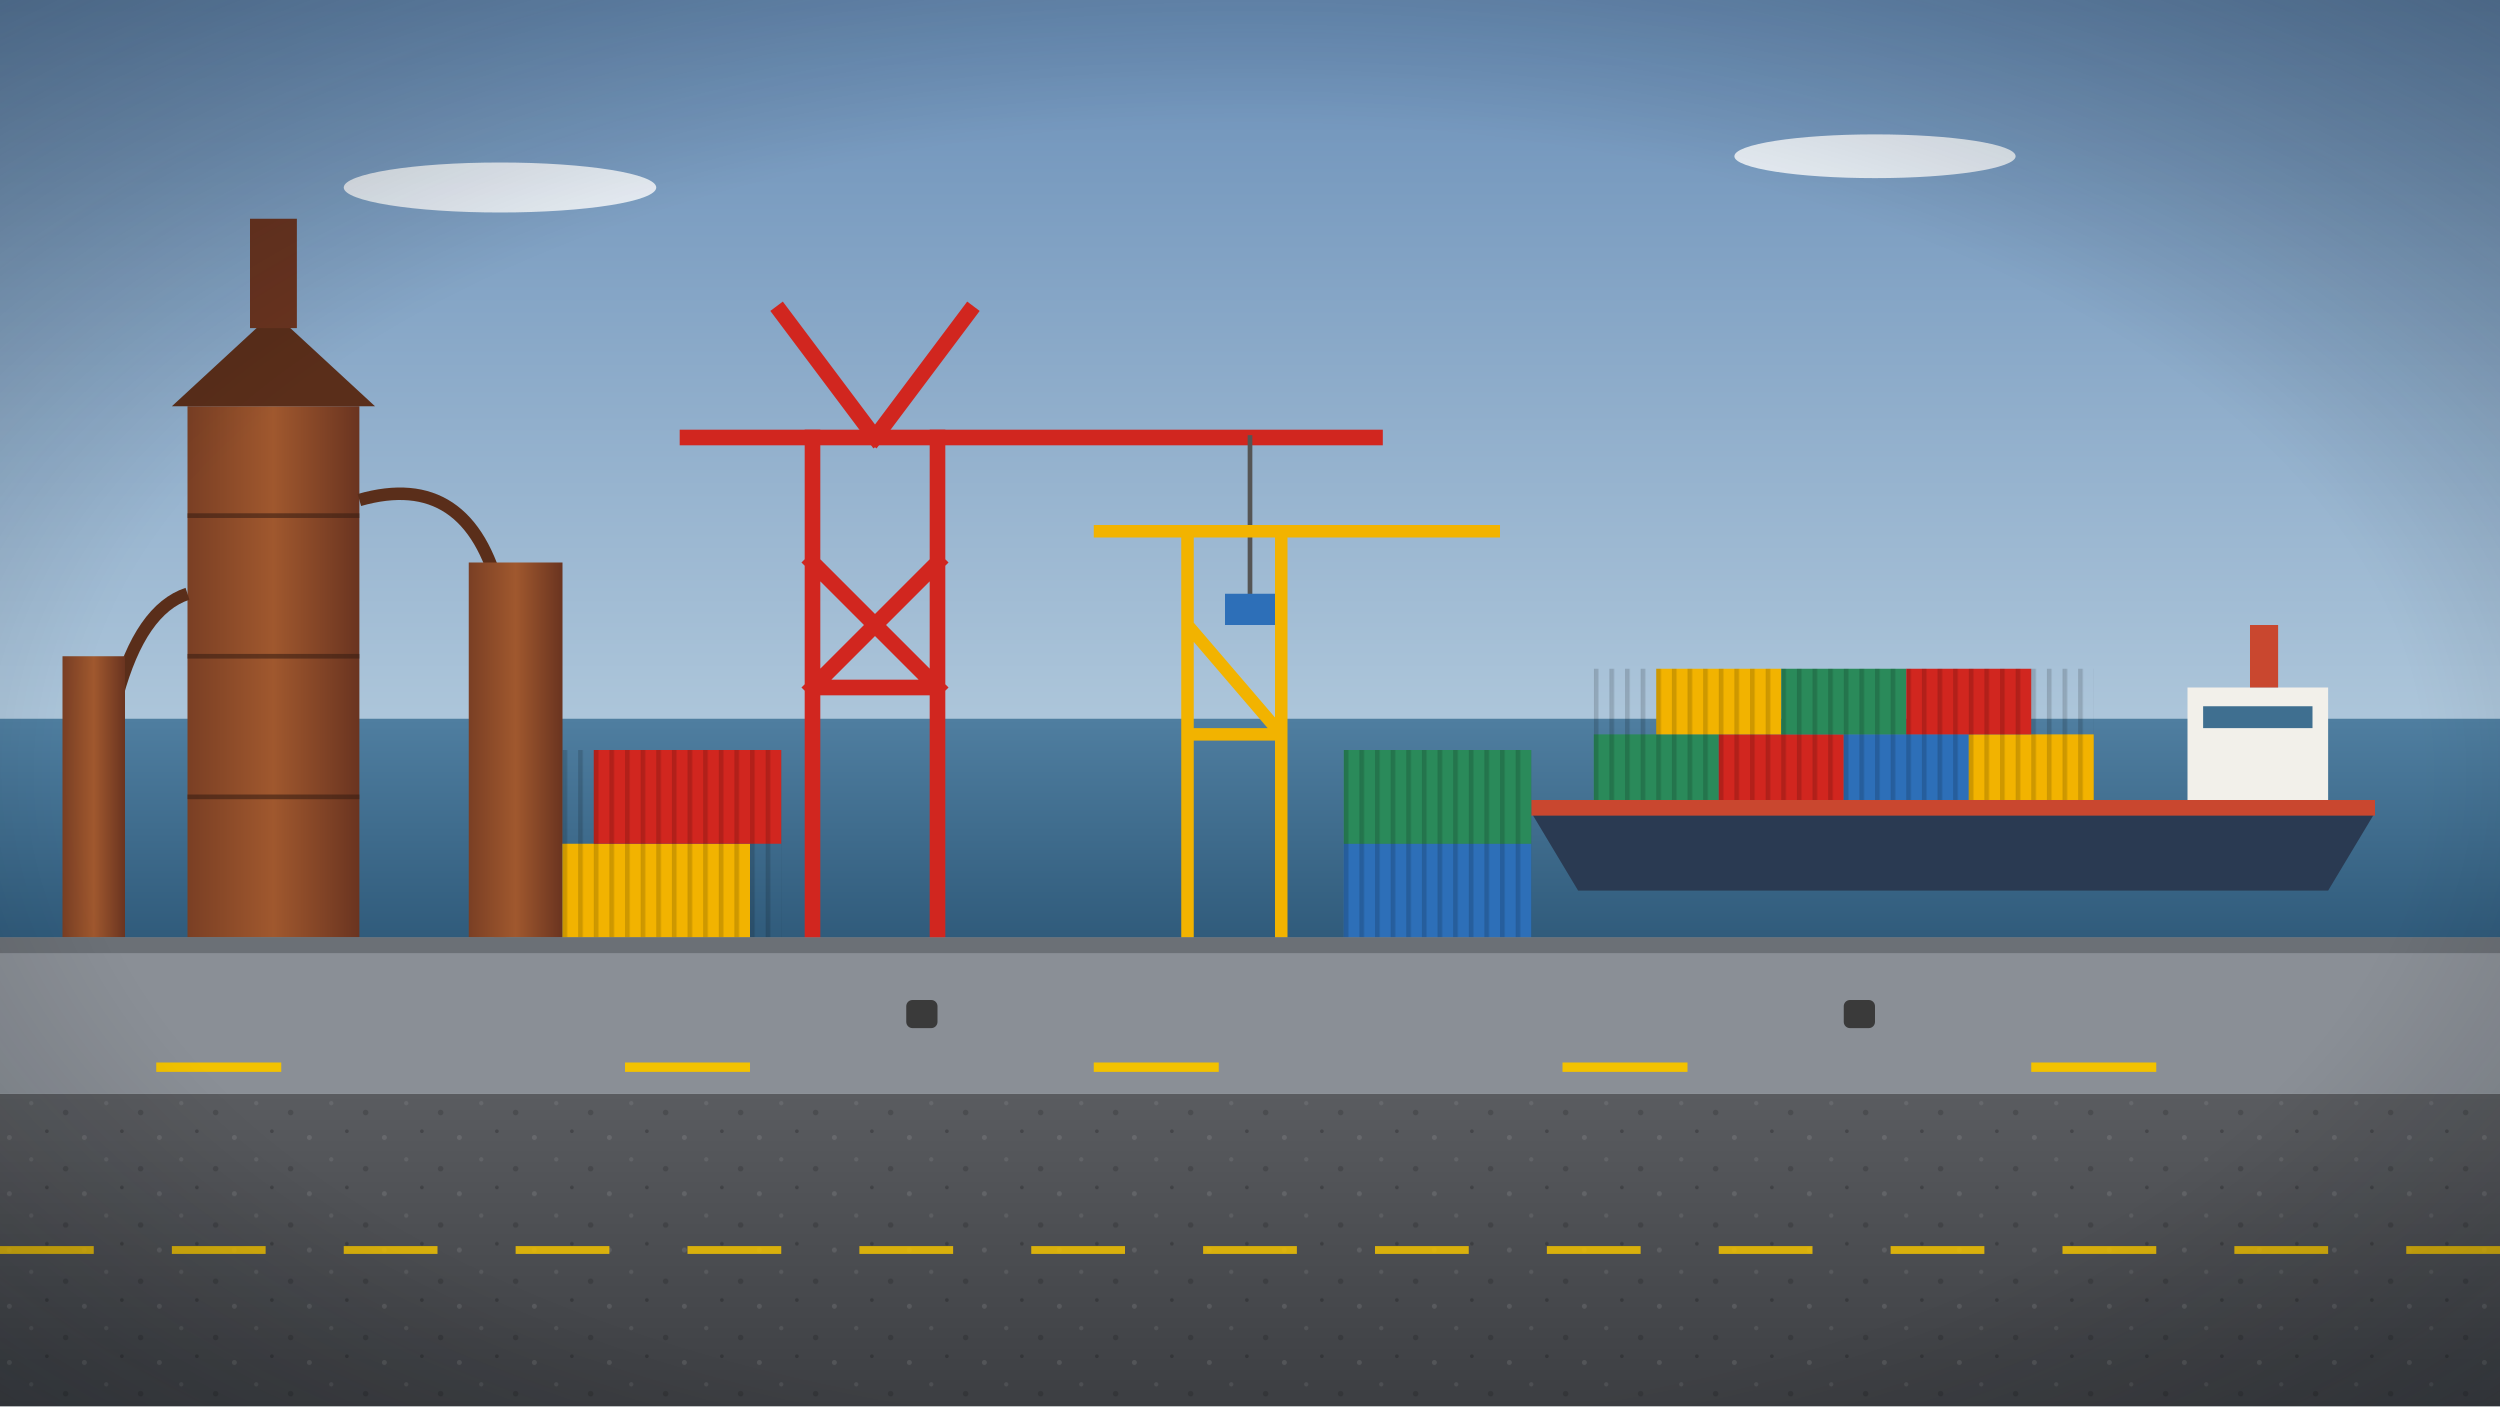
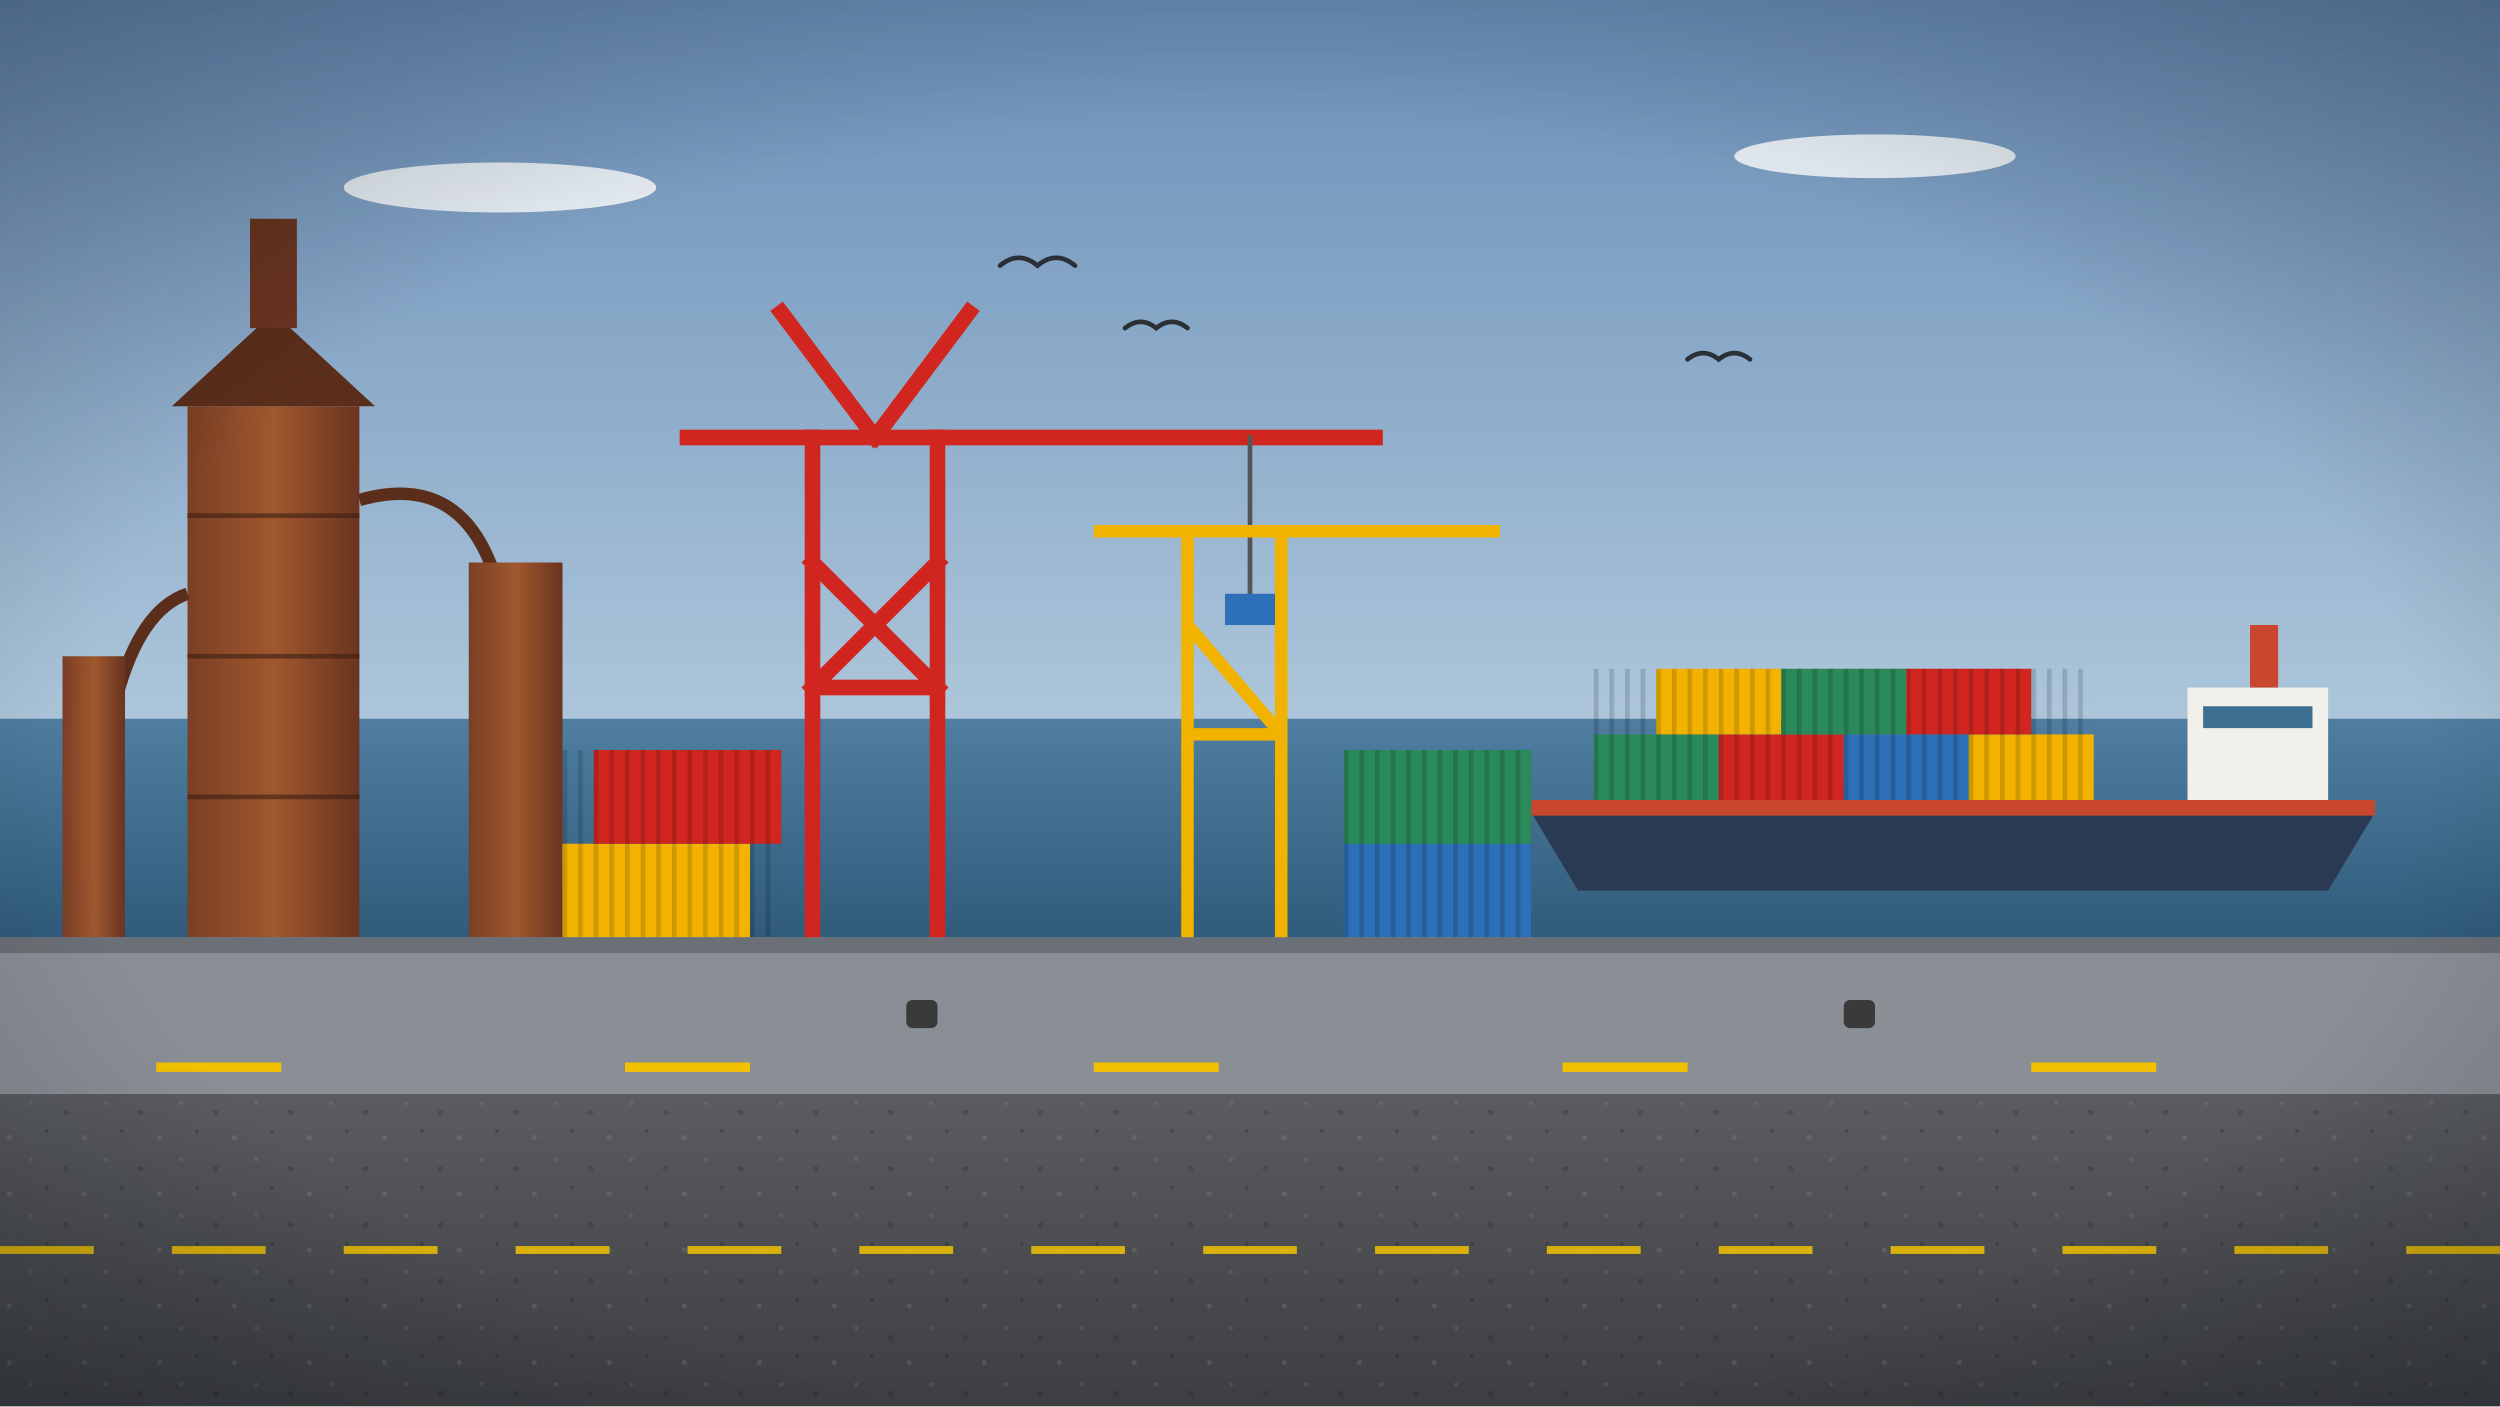
<svg xmlns="http://www.w3.org/2000/svg" viewBox="0 0 1600 900" preserveAspectRatio="xMidYMax slice">
  <defs>
    <linearGradient id="sky" x1="0" y1="0" x2="0" y2="1">
      <stop offset="0" stop-color="#6a8fb8" />
      <stop offset="0.6" stop-color="#b8cfe0" />
      <stop offset="0.85" stop-color="#ecf2f6" />
    </linearGradient>
    <linearGradient id="mar" x1="0" y1="0" x2="0" y2="1">
      <stop offset="0" stop-color="#4f7ea0" />
      <stop offset="1" stop-color="#2f5a7a" />
    </linearGradient>
    <linearGradient id="rovell" x1="0" y1="0" x2="1" y2="0">
      <stop offset="0" stop-color="#7a3f24" />
      <stop offset="0.5" stop-color="#a0582e" />
      <stop offset="1" stop-color="#6a3420" />
    </linearGradient>
    <linearGradient id="asfalt" x1="0" y1="0" x2="0" y2="1">
      <stop offset="0" stop-color="#5a5c60" />
      <stop offset="1" stop-color="#3c3e42" />
    </linearGradient>
    <pattern id="gra" width="48" height="36" patternUnits="userSpaceOnUse">
      <circle cx="6" cy="8" r="1.6" fill="#fff" opacity="0.1" />
      <circle cx="30" cy="4" r="1.2" fill="#000" opacity="0.2" />
      <circle cx="20" cy="22" r="1.4" fill="#fff" opacity="0.08" />
      <circle cx="42" cy="28" r="1.8" fill="#000" opacity="0.15" />
    </pattern>
    <pattern id="ondulat" width="10" height="40" patternUnits="userSpaceOnUse">
      <rect width="10" height="40" fill="#000" opacity="0" />
      <rect width="3" height="40" fill="#000" opacity="0.15" />
    </pattern>
    <radialGradient id="vinyeta" cx="0.5" cy="0.55" r="0.75">
      <stop offset="0.62" stop-color="#000" stop-opacity="0" />
      <stop offset="1" stop-color="#101a24" stop-opacity="0.35" />
    </radialGradient>
  </defs>
  <rect width="1600" height="900" fill="url(#sky)" />
  <g fill="#fff" opacity="0.8">
    <ellipse cx="320" cy="120" rx="100" ry="16" />
    <ellipse cx="1200" cy="100" rx="90" ry="14" />
  </g>
  <rect y="460" width="1600" height="145" fill="url(#mar)" />
  <g>
    <path d="M980 520 H1520 L1490 570 H1010 Z" fill="#2a3a52" />
    <rect x="980" y="512" width="540" height="10" fill="#c9472f" />
    <rect x="1400" y="440" width="90" height="72" fill="#f2f0ea" />
    <rect x="1410" y="452" width="70" height="14" fill="#3f6f90" />
    <rect x="1440" y="400" width="18" height="40" fill="#c9472f" />
    <g>
      <rect x="1020" y="470" width="80" height="42" fill="#2a8a5a" />
      <rect x="1100" y="470" width="80" height="42" fill="#d1261f" />
      <rect x="1180" y="470" width="80" height="42" fill="#2d6fb8" />
      <rect x="1260" y="470" width="80" height="42" fill="#f2b300" />
      <rect x="1060" y="428" width="80" height="42" fill="#f2b300" />
      <rect x="1140" y="428" width="80" height="42" fill="#2a8a5a" />
      <rect x="1220" y="428" width="80" height="42" fill="#d1261f" />
    </g>
    <rect x="1020" y="428" width="320" height="84" fill="url(#ondulat)" />
  </g>
  <g>
    <rect x="120" y="260" width="110" height="340" fill="url(#rovell)" />
    <path d="M110 260 L175 200 L240 260 Z" fill="#5a2e1a" />
    <rect x="160" y="140" width="30" height="70" fill="#6a3420" />
    <g stroke="#5a2e1a" stroke-width="8" fill="none">
      <path d="M230 320 Q300 300 320 380 V600" />
      <path d="M120 380 Q60 400 60 600" />
    </g>
    <rect x="300" y="360" width="60" height="240" fill="url(#rovell)" />
    <rect x="40" y="420" width="40" height="180" fill="url(#rovell)" />
    <g stroke="#3a1e12" stroke-width="3" opacity="0.6">
      <path d="M120 330 H230 M120 420 H230 M120 510 H230" />
    </g>
  </g>
  <g fill="none" stroke-width="10" stroke-linecap="square">
    <path d="M520 600 V280 M600 600 V280 M520 440 H600 M520 360 L600 440 M600 360 L520 440" stroke="#d1261f" />
    <path d="M440 280 H880" stroke="#d1261f" />
    <path d="M560 280 L620 200 M560 280 L500 200" stroke="#d1261f" />
    <path d="M800 280 V380" stroke="#555" stroke-width="3" />
  </g>
  <rect x="784" y="380" width="34" height="20" fill="#2d6fb8" />
  <g fill="none" stroke="#f2b300" stroke-width="8">
    <path d="M760 600 V340 M820 600 V340 M760 470 H820 M760 400 L820 470" />
    <path d="M700 340 H960" />
  </g>
  <g>
    <rect x="860" y="540" width="120" height="60" fill="#2d6fb8" />
    <rect x="860" y="480" width="120" height="60" fill="#2a8a5a" />
    <rect x="360" y="540" width="120" height="60" fill="#f2b300" />
    <rect x="380" y="480" width="120" height="60" fill="#d1261f" />
    <rect x="360" y="480" width="140" height="120" fill="url(#ondulat)" />
    <rect x="860" y="480" width="120" height="120" fill="url(#ondulat)" />
  </g>
  <rect y="600" width="1600" height="100" fill="#8a8f96" />
  <rect y="600" width="1600" height="10" fill="#6b7076" />
  <g fill="#f2c200">
    <rect x="100" y="680" width="80" height="6" />
    <rect x="400" y="680" width="80" height="6" />
    <rect x="700" y="680" width="80" height="6" />
    <rect x="1000" y="680" width="80" height="6" />
    <rect x="1300" y="680" width="80" height="6" />
  </g>
  <g fill="#3a3a3a">
    <rect x="580" y="640" width="20" height="18" rx="4" />
    <rect x="1180" y="640" width="20" height="18" rx="4" />
  </g>
  <rect y="700" width="1600" height="200" fill="url(#asfalt)" />
  <rect y="700" width="1600" height="200" fill="url(#gra)" />
  <line x1="0" y1="800" x2="1600" y2="800" stroke="#f2c200" stroke-width="5" stroke-dasharray="60 50" opacity="0.85" />
+   <g fill="none" stroke="#2b2f36" stroke-width="3" stroke-linecap="round">
+     <path d="M640 170 Q652 160 664 170 Q676 160 688 170" />
+     <path d="M720 210 Q730 202 740 210 Q750 202 760 210" />
+     <path d="M1080 230 Q1090 222 1100 230 Q1110 222 1120 230" />
+   </g>
  <rect width="1600" height="900" fill="url(#vinyeta)" />
</svg>
